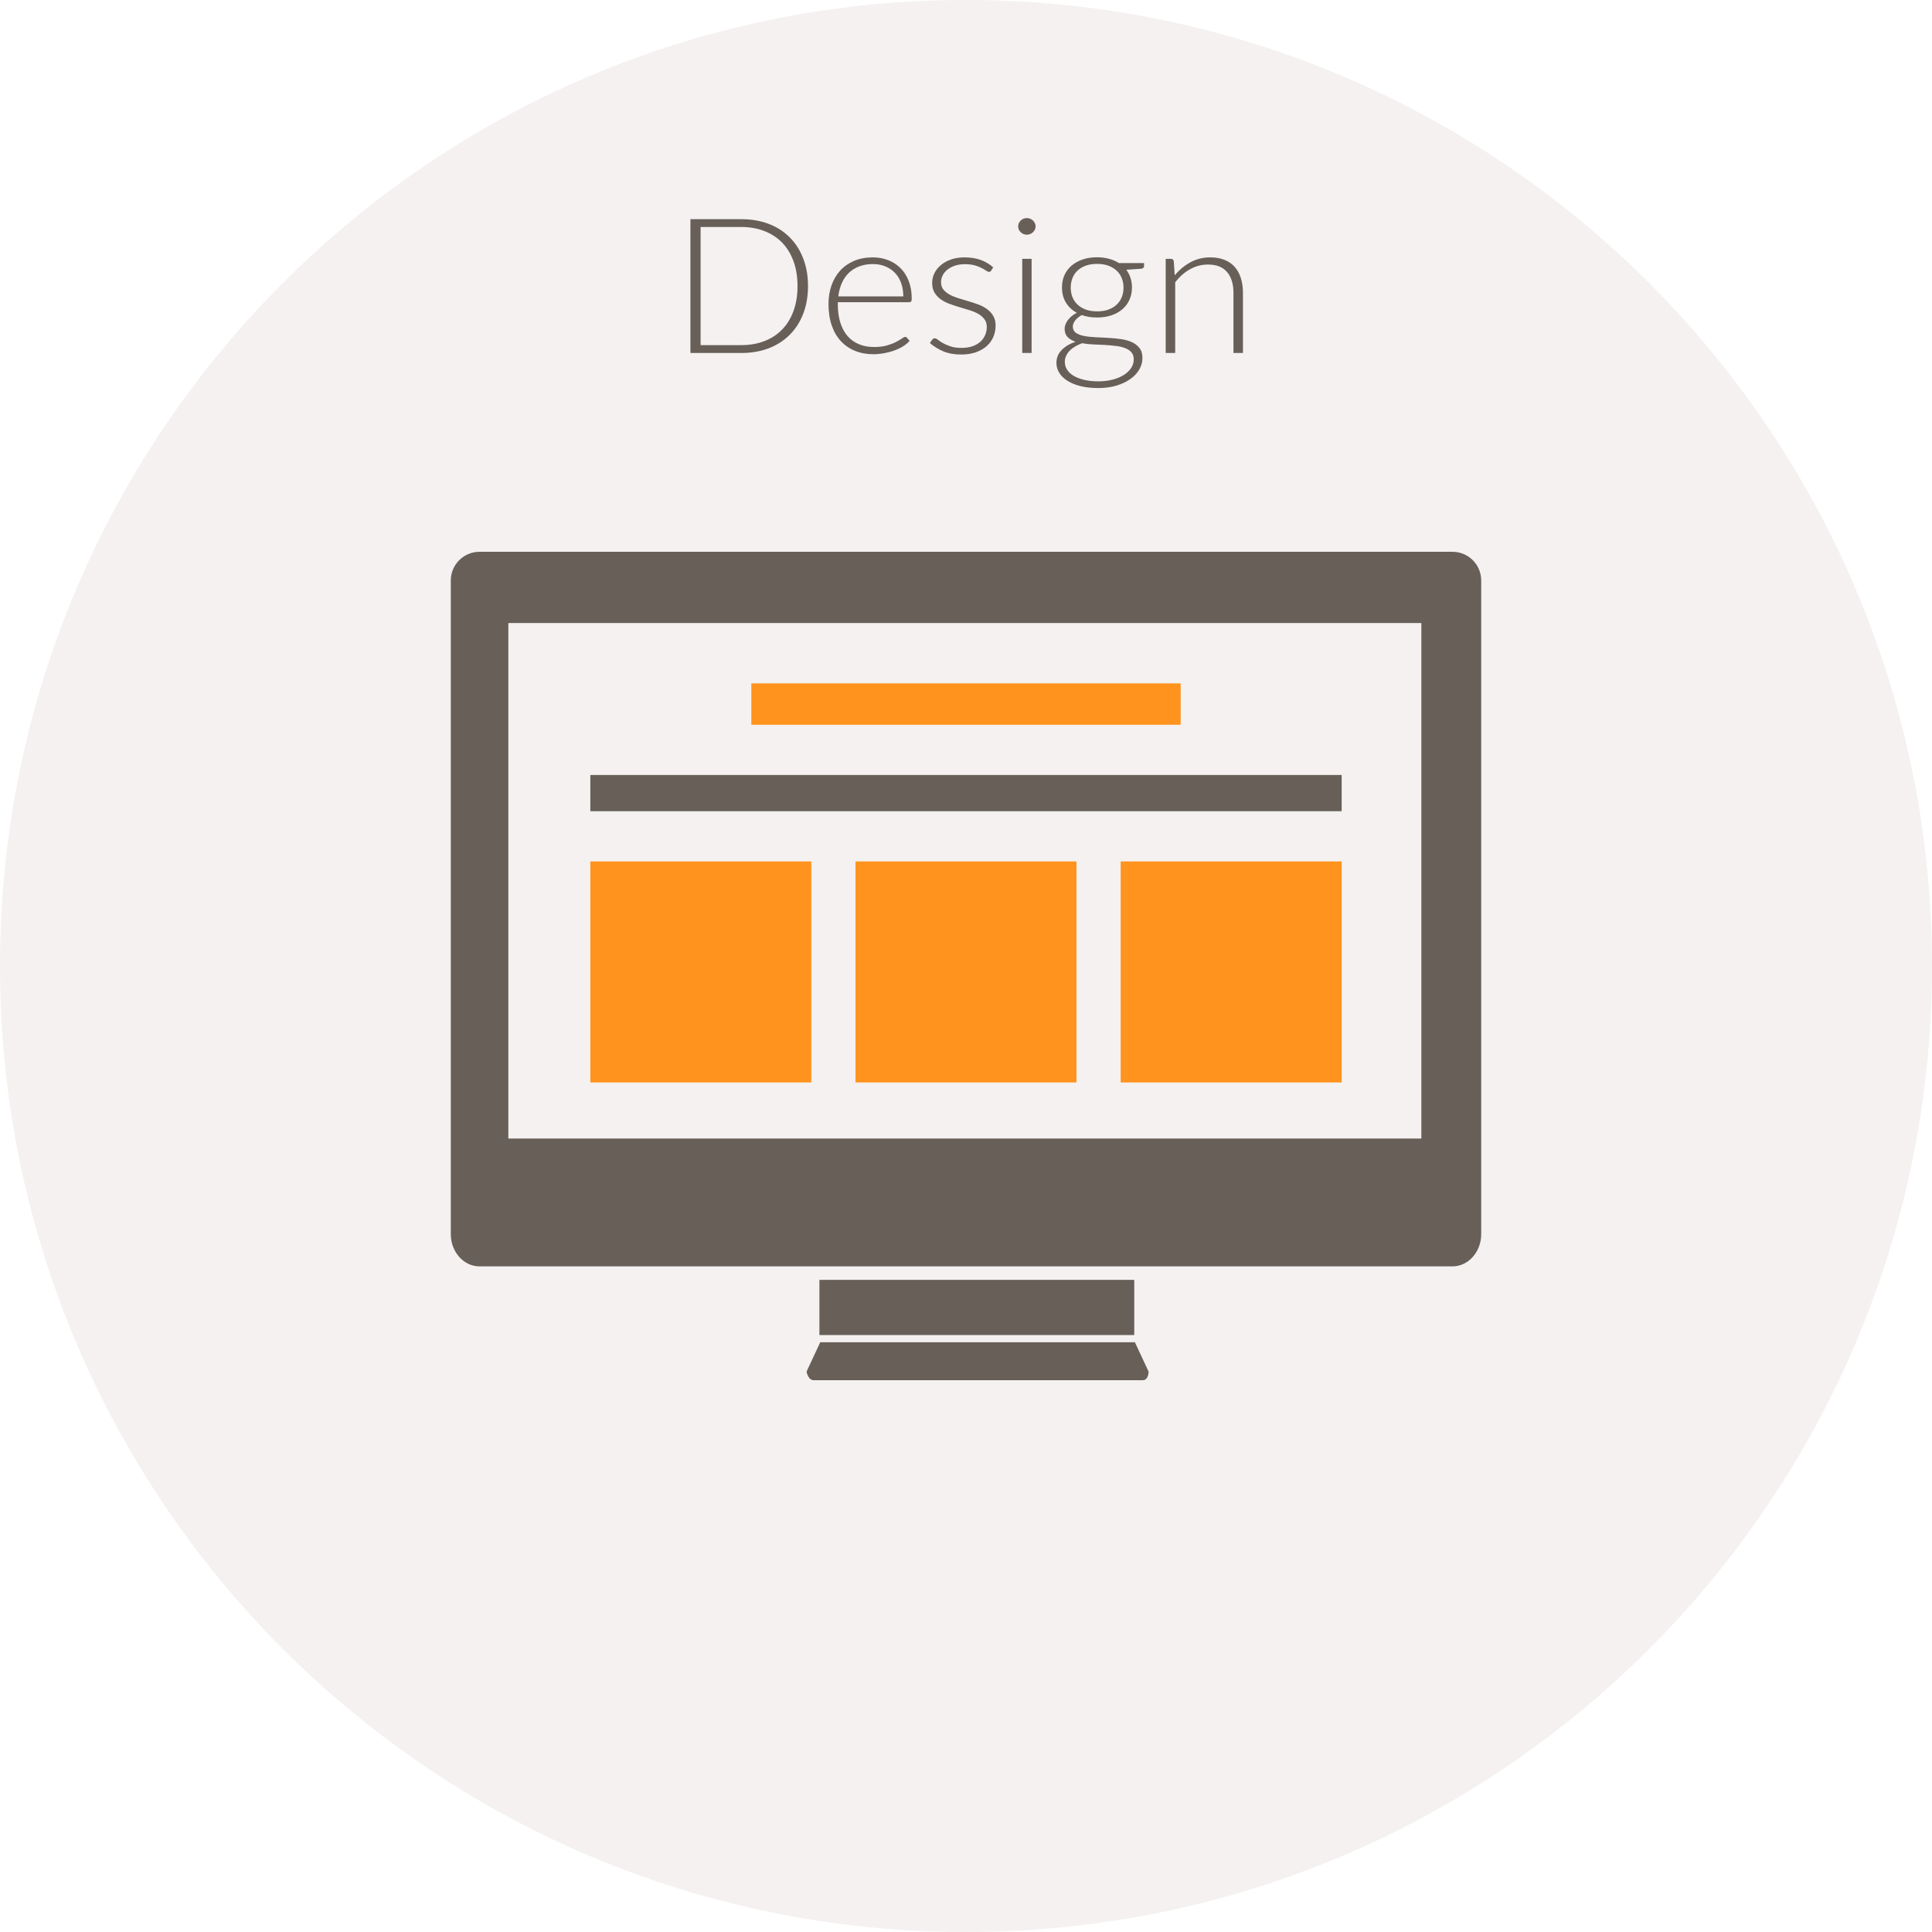
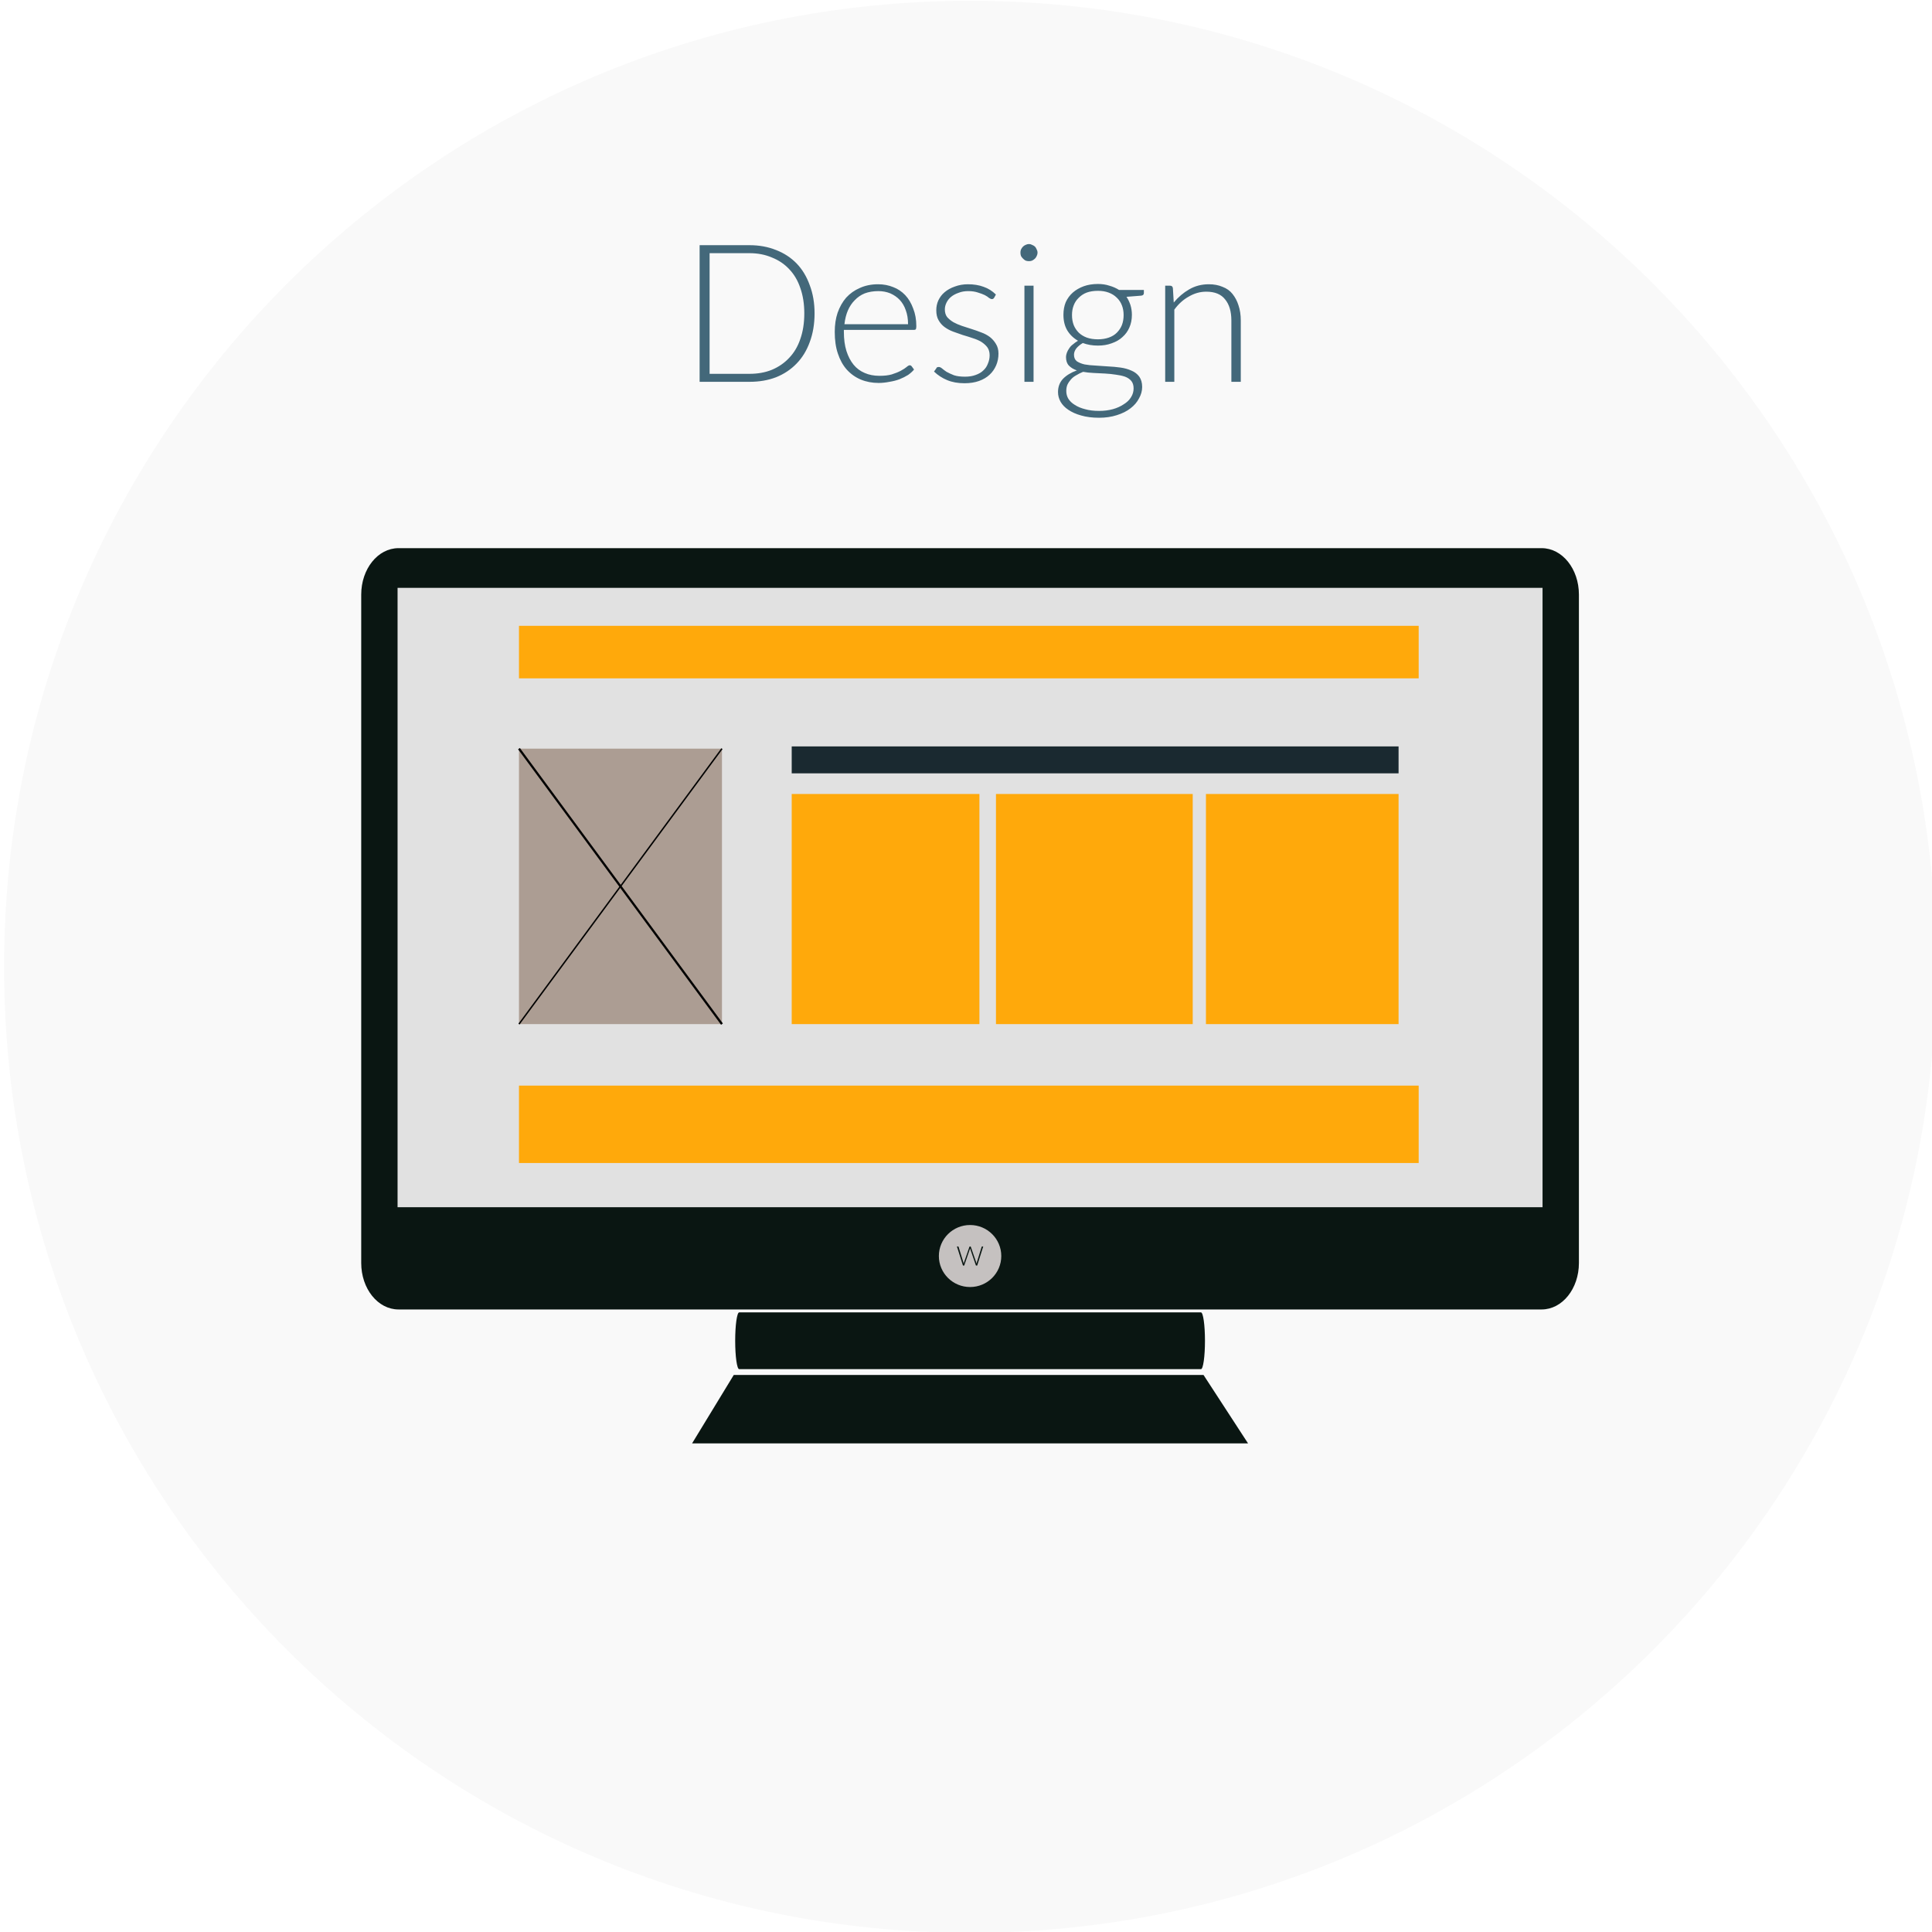
- <svg xmlns="http://www.w3.org/2000/svg" style="enable-background:new 0 0 500 500;" version="1.1" viewBox="0 0 500 500" xml:space="preserve" id="svg4508">
-   <defs id="defs4512" />
-   <g id="responsive-layout-screen">
-     <g id="g4504">
-       <path d="M250,0C111.931,0,0,111.925,0,250c0,138.065,111.931,250,250,250s250-111.935,250-250    C500,111.925,388.069,0,250,0z" style="fill:#F4F1F0;" id="path4485" />
-       <g id="_x33_9">
-         <path d="M293.544,345.508h-81.478v-14.279h81.478V345.508z M212.277,347.374l-3.542,7.596     c0,0,0.369,2.225,1.85,2.225c1.481,0,83.708,0,85.184,0c1.486,0,1.486-2.225,1.486-2.225l-3.543-7.596H212.277z M383.333,150.217     v148.361v3.483v17.351c0,4.568-3.331,8.322-7.405,8.322h-251.85c-4.08,0-7.411-3.754-7.411-8.322v-17.351v-3.483V150.217     c0-4.08,3.331-7.411,7.411-7.411h251.85C380.002,142.806,383.333,146.137,383.333,150.217z M367.844,161.241H131.56V294.65     h236.284V161.241z" style="fill:#675F58;" id="path4487" />
-         <g id="g4501">
-           <rect height="10.709" style="fill:#FF931E;" width="111.111" x="194.444" y="176.855" id="rect4489" />
-           <rect height="9.375" style="fill:#675F58;" width="194.445" x="152.778" y="200.565" id="rect4491" />
-           <g id="g4499">
-             <rect height="57.194" style="fill:#FF931E;" width="57.188" x="152.778" y="222.939" id="rect4493" />
-             <rect height="57.194" style="fill:#FF931E;" width="57.188" x="221.403" y="222.939" id="rect4495" />
-             <rect height="57.194" style="fill:#FF931E;" width="57.189" x="290.033" y="222.939" id="rect4497" />
-           </g>
-         </g>
+ <svg xmlns="http://www.w3.org/2000/svg" width="400" height="400" viewBox="0 0 105.833 105.833" version="1.1" id="svg8">
+   <defs id="defs2" />
+   <g id="layer1" transform="translate(0,-191.1667)">
+     <circle style="opacity:1;fill:#f9f9f9;fill-opacity:1;stroke:none;stroke-width:1.176;stroke-miterlimit:4;stroke-dasharray:none" id="path4485" cx="53.14" cy="244.127" r="52.917" />
+     <g id="g5192" transform="matrix(1.100789,0,0,1.100789,65.66349,97.89916)">
+       <path id="path4504" d="m -40.44,129.384 v -15.712 h 29.001 29.001 v 15.712 15.712 H -11.439 -40.44 Z" style="opacity:1;fill:#e1e1e1;fill-opacity:1;stroke:none;stroke-width:0.208;stroke-miterlimit:4;stroke-dasharray:none" />
+       <path id="rect4485" d="m -39.82,112.006 c -1.028,0 -1.856,1.032 -1.856,2.314 v 33.257 c 0,1.282 0.828,2.314 1.856,2.314 h 56.885 c 1.028,0 1.856,-1.032 1.856,-2.314 v -33.257 c 0,-1.282 -0.828,-2.314 -1.856,-2.314 z m -0.047,1.975 h 56.978 v 30.821 h -56.978 z" style="opacity:1;fill:#0a1612;fill-opacity:1;stroke:none;stroke-width:0.303;stroke-miterlimit:4;stroke-dasharray:none" />
+       <rect ry="3.125" rx="0.199" y="150.037" x="-23.066" height="2.825" width="23.378" id="rect4495" style="opacity:1;fill:#0a1612;fill-opacity:1;stroke:none;stroke-width:0.245;stroke-miterlimit:4;stroke-dasharray:none" />
+       <path id="rect4584" d="M -23.137,153.151 H 0.24 l 2.216,3.405 H -25.211 Z" style="opacity:1;fill:#0a1612;fill-opacity:1;stroke:none;stroke-width:0.192;stroke-miterlimit:4;stroke-dasharray:none" />
+       <path id="path4498" d="m -39.82,129.384 v -15.384 h 28.467 28.467 v 15.384 15.384 h -28.467 -28.467 z" style="opacity:1;fill:#000000;fill-opacity:0;stroke:none;stroke-width:0.204;stroke-miterlimit:4;stroke-dasharray:none" />
+       <ellipse ry="1.543" rx="1.553" cy="147.232" cx="-11.377" id="path4528" style="opacity:1;fill:#c5c1c0;fill-opacity:1;stroke:none;stroke-width:0.08;stroke-miterlimit:4;stroke-dasharray:none" />
+       <g id="flowRoot4530" style="font-style:normal;font-weight:normal;font-size:40px;line-height:1.25;font-family:sans-serif;letter-spacing:0px;word-spacing:0px;fill:#0a1612;fill-opacity:1;stroke:none" transform="matrix(0.03375529,0,0,0.03353657,-2.578093,139.0472)" aria-label="W">
+         <path id="path4516" style="font-style:normal;font-variant:normal;font-weight:300;font-stretch:normal;font-family:Lato;-inkscape-font-specification:'Lato Light';fill:#0a1612;fill-opacity:1" d="m -241.28,229.9 -8.9,28.3 h -1.84 l -8.36,-24.56 q -0.16,-0.5 -0.28,-1.04 -0.12,0.54 -0.28,1.04 l -8.38,24.56 h -1.82 l -8.92,-28.3 h 1.7 q 0.58,0 0.74,0.54 l 7.14,23.26 q 0.22,0.8 0.4,1.82 0.1,-0.52 0.2,-0.96 0.1,-0.46 0.24,-0.86 l 8,-23.26 q 0.08,-0.22 0.28,-0.38 0.2,-0.16 0.48,-0.16 h 0.56 q 0.28,0 0.46,0.16 0.18,0.14 0.28,0.38 l 8,23.26 q 0.14,0.38 0.24,0.84 0.12,0.46 0.22,0.96 0.1,-0.5 0.18,-0.94 0.1,-0.46 0.2,-0.86 l 7.14,-23.26 q 0.06,-0.22 0.26,-0.38 0.22,-0.16 0.5,-0.16 z" />
      </g>
+       <rect ry="0" rx="0" y="115.871" x="-33.825" height="2.614" width="44.772" id="rect5105" style="opacity:1;fill:#ffa90b;fill-opacity:1;stroke:none;stroke-width:0.56;stroke-miterlimit:4;stroke-dasharray:none" />
+       <rect y="121.983" x="-33.825" height="13.708" width="10.101" id="rect5107" style="opacity:1;fill:#ac9d93;fill-opacity:1;stroke:none;stroke-width:0.693;stroke-miterlimit:4;stroke-dasharray:none" />
+       <path id="path5109" d="m -33.825,121.983 10.101,13.708" style="fill:none;stroke:#000000;stroke-width:0.11;stroke-linecap:butt;stroke-linejoin:miter;stroke-miterlimit:4;stroke-dasharray:none;stroke-opacity:1" />
+       <path id="path5111" d="m -23.724,121.983 -10.101,13.708" style="fill:none;stroke:#000000;stroke-width:0.072;stroke-linecap:butt;stroke-linejoin:miter;stroke-miterlimit:4;stroke-dasharray:none;stroke-opacity:1" />
+       <rect y="121.872" x="-20.253" height="1.34" width="30.199" id="rect5113" style="opacity:1;fill:#1a2930;fill-opacity:1;stroke:none;stroke-width:0.07;stroke-miterlimit:4;stroke-dasharray:none" />
+       <rect y="124.239" x="-20.253" height="11.452" width="9.341" id="rect5115" style="opacity:1;fill:#ffa90b;fill-opacity:1;stroke:none;stroke-width:0.075;stroke-miterlimit:4;stroke-dasharray:none" />
+       <rect style="opacity:1;fill:#ffa90b;fill-opacity:1;stroke:none;stroke-width:0.077;stroke-miterlimit:4;stroke-dasharray:none" id="rect5117" width="9.791" height="11.452" x="-10.088" y="124.239" />
+       <rect y="124.239" x="0.361" height="11.452" width="9.585" id="rect5119" style="opacity:1;fill:#ffa90b;fill-opacity:1;stroke:none;stroke-width:0.076;stroke-miterlimit:4;stroke-dasharray:none" />
+       <rect style="opacity:1;fill:#ffa90b;fill-opacity:1;stroke:none;stroke-width:0.68;stroke-miterlimit:4;stroke-dasharray:none" id="rect5123" width="44.772" height="3.851" x="-33.825" y="138.752" rx="0" ry="0" />
    </g>
+     <text xml:space="preserve" style="font-style:normal;font-weight:normal;font-size:10.583px;line-height:1.25;font-family:sans-serif;letter-spacing:0px;word-spacing:0px;fill:#43687a;fill-opacity:1;stroke:none;stroke-width:0.265" x="37.214" y="212.081" id="text5156">
+       <tspan id="tspan5154" x="37.214" y="212.081" style="font-style:normal;font-variant:normal;font-weight:300;font-stretch:normal;font-family:Lato;-inkscape-font-specification:'Lato Light';fill:#43687a;fill-opacity:1;stroke-width:0.265">Design</tspan>
+     </text>
  </g>
-   <g id="Layer_1" />
-   <flowRoot xml:space="preserve" id="flowRoot4516" style="font-style:normal;font-weight:normal;font-size:40px;line-height:1.25;font-family:sans-serif;letter-spacing:0px;word-spacing:0px;fill:#000000;fill-opacity:1;stroke:none">
-     <flowRegion id="flowRegion4518">
-       <rect id="rect4520" width="189.356" height="42.698" x="178.837" y="65.594" />
-     </flowRegion>
-     <flowPara id="flowPara4522">fre</flowPara>
-   </flowRoot>
-   <text xml:space="preserve" style="font-style:normal;font-weight:normal;font-size:49.987px;line-height:1.25;font-family:sans-serif;letter-spacing:0px;word-spacing:0px;fill:#675f58;fill-opacity:1;stroke:none;stroke-width:1.25" x="169.749" y="93.288" id="text4526" transform="scale(1.021219,0.9792215)">
-     <tspan id="tspan4524" x="169.749" y="93.288" style="font-style:normal;font-variant:normal;font-weight:300;font-stretch:normal;font-family:Lato;-inkscape-font-specification:'Lato Light';fill:#675f58;fill-opacity:1;stroke-width:1.25">Design</tspan>
-   </text>
</svg>
